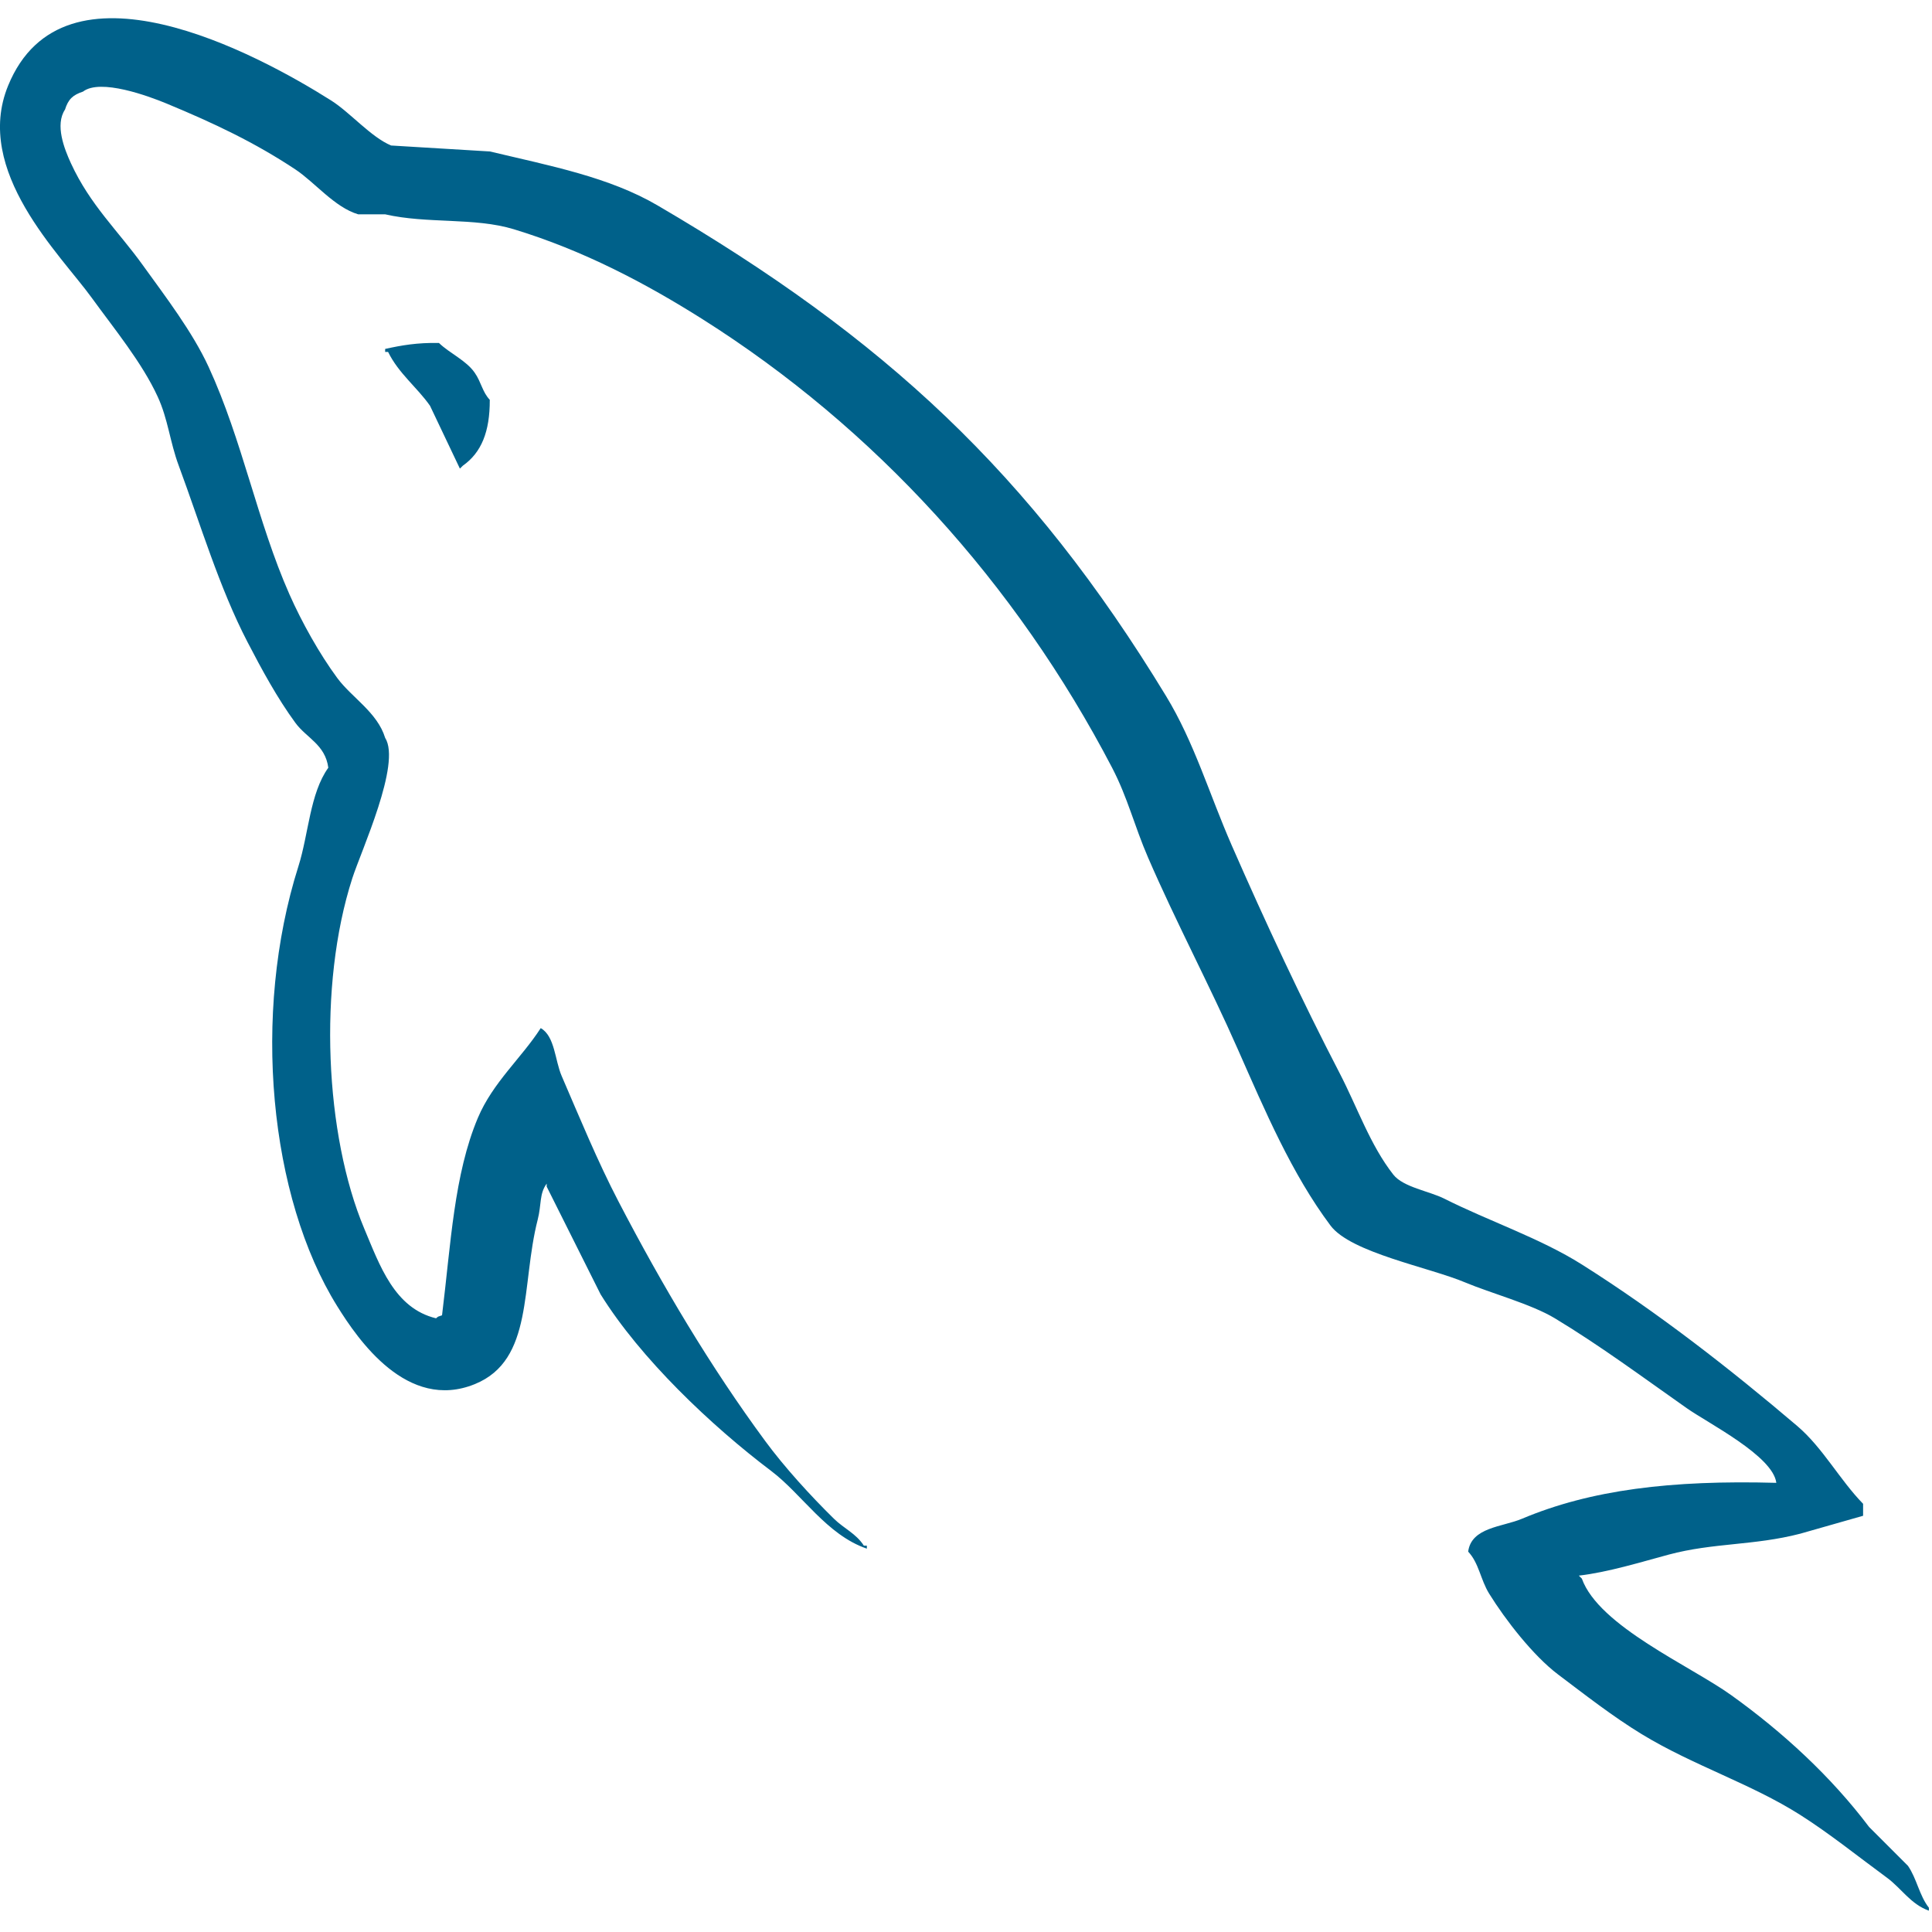
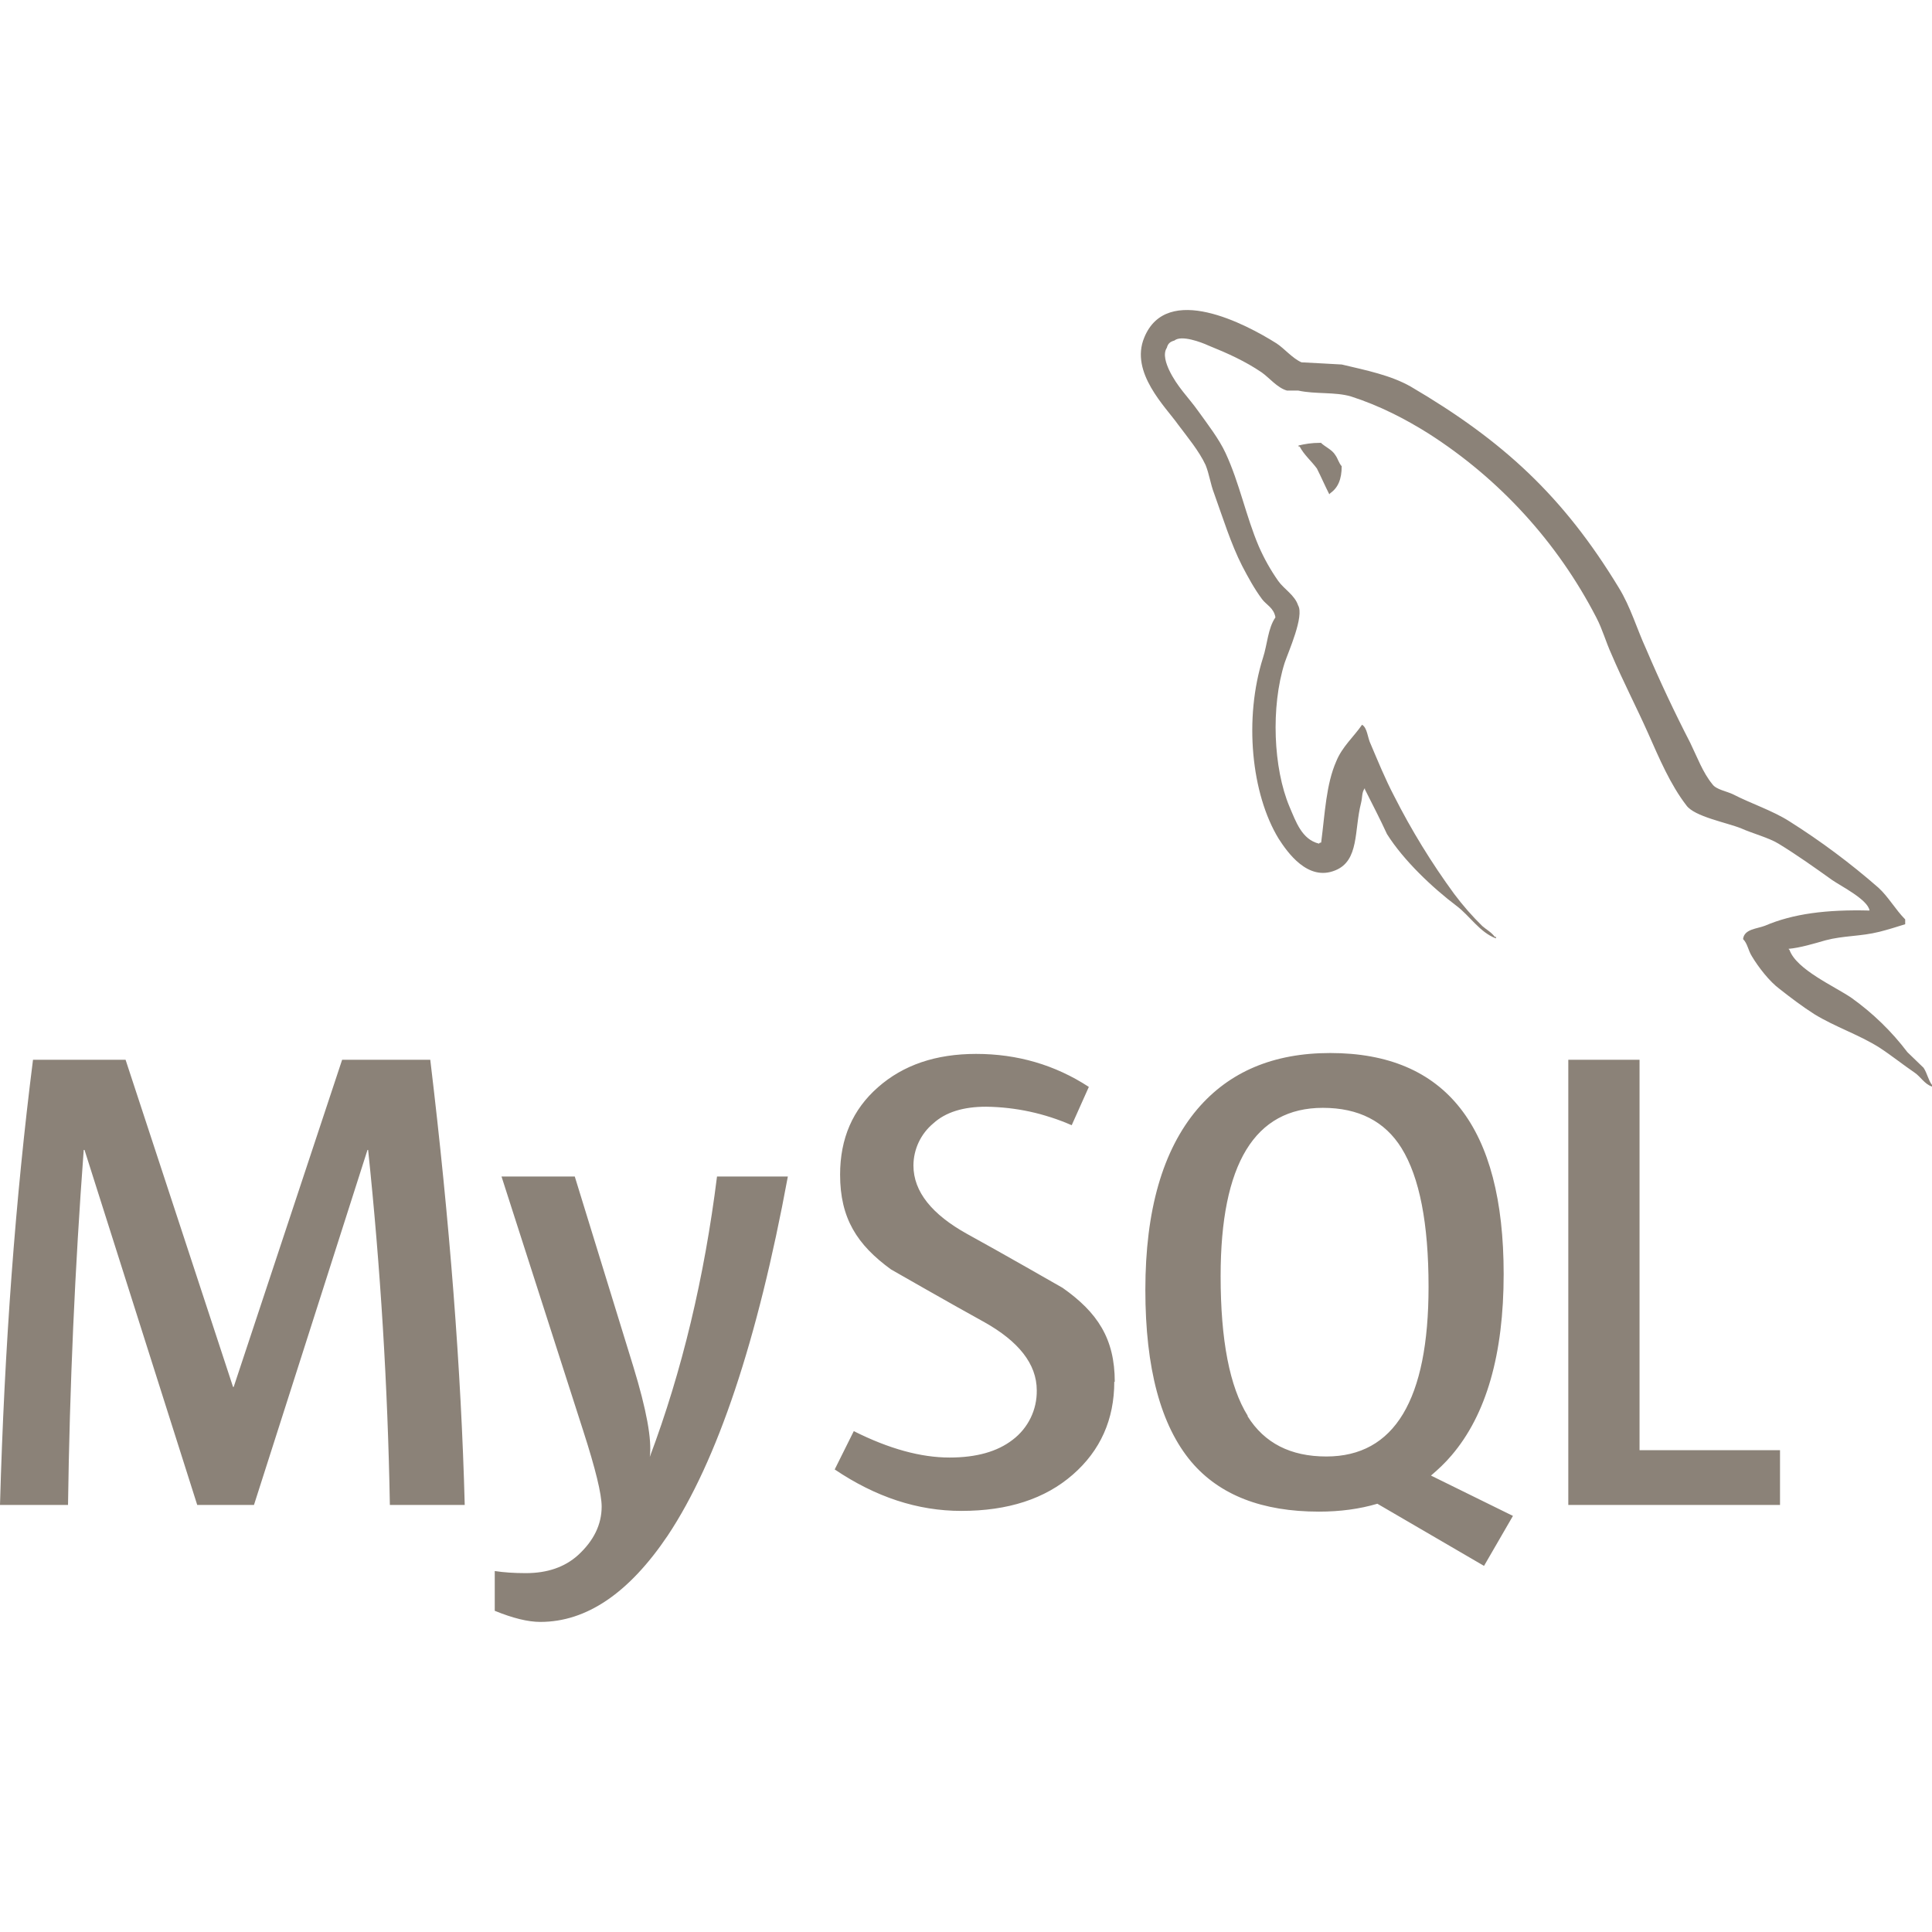
- <svg xmlns="http://www.w3.org/2000/svg" viewBox="0 0 128 128">
-   <path fill="#00618A" d="M117.688 98.242c-6.973-.191-12.297.461-16.852 2.379-1.293.547-3.355.559-3.566 2.18.711.746.82 1.859 1.387 2.777 1.086 1.754 2.922 4.113 4.559 5.352 1.789 1.348 3.633 2.793 5.551 3.961 3.414 2.082 7.223 3.27 10.504 5.352 1.938 1.23 3.859 2.777 5.75 4.164.934.684 1.563 1.75 2.773 2.18v-.195c-.637-.812-.801-1.93-1.387-2.777l-2.578-2.578c-2.52-3.344-5.719-6.281-9.117-8.719-2.711-1.949-8.781-4.578-9.91-7.73l-.199-.199c1.922-.219 4.172-.914 5.949-1.391 2.98-.797 5.645-.59 8.719-1.387l4.164-1.187v-.793c-1.555-1.594-2.664-3.707-4.359-5.152-4.441-3.781-9.285-7.555-14.273-10.703-2.766-1.746-6.184-2.883-9.117-4.363-.988-.496-2.719-.758-3.371-1.586-1.539-1.961-2.379-4.449-3.566-6.738-2.488-4.793-4.93-10.023-7.137-15.066-1.504-3.437-2.484-6.828-4.359-9.91-9-14.797-18.687-23.73-33.695-32.508-3.195-1.867-7.039-2.605-11.102-3.57l-6.543-.395c-1.332-.555-2.715-2.184-3.965-2.977C16.977 3.52 4.223-3.312.539 5.672-1.785 11.34 4.016 16.871 6.09 19.746c1.457 2.012 3.32 4.273 4.359 6.539.688 1.492.805 2.984 1.391 4.559 1.438 3.883 2.695 8.109 4.559 11.695.941 1.816 1.98 3.727 3.172 5.352.727.996 1.98 1.438 2.18 2.973-1.227 1.715-1.297 4.375-1.984 6.543-3.098 9.77-1.926 21.91 2.578 29.137 1.383 2.223 4.641 6.98 9.117 5.156 3.918-1.598 3.043-6.539 4.164-10.902.254-.988.098-1.715.594-2.379v.199l3.57 7.133c2.641 4.254 7.324 8.699 11.297 11.699 2.059 1.555 3.68 4.242 6.344 5.152v-.199h-.199c-.516-.805-1.324-1.137-1.98-1.781-1.551-1.523-3.277-3.414-4.559-5.156-3.613-4.902-6.805-10.27-9.711-15.855-1.391-2.668-2.598-5.609-3.77-8.324-.453-1.047-.445-2.633-1.387-3.172-1.281 1.988-3.172 3.598-4.164 5.945-1.582 3.754-1.789 8.336-2.375 13.082-.348.125-.195.039-.398.199-2.762-.668-3.73-3.508-4.758-5.949-2.594-6.164-3.078-16.09-.793-23.191.59-1.836 3.262-7.617 2.18-9.316-.516-1.691-2.219-2.672-3.172-3.965-1.18-1.598-2.355-3.703-3.172-5.551-2.125-4.805-3.113-10.203-5.352-15.062-1.07-2.324-2.875-4.676-4.359-6.738-1.645-2.289-3.484-3.977-4.758-6.742-.453-.984-1.066-2.559-.398-3.566.215-.684.516-.969 1.191-1.191 1.148-.887 4.352.297 5.547.793 3.18 1.32 5.832 2.578 8.527 4.363 1.289.855 2.598 2.512 4.16 2.973h1.785c2.789.641 5.914.195 8.523.988 4.609 1.402 8.738 3.582 12.488 5.949 11.422 7.215 20.766 17.48 27.156 29.734 1.027 1.973 1.473 3.852 2.379 5.945 1.824 4.219 4.125 8.559 5.941 12.688 1.816 4.113 3.582 8.27 6.148 11.695 1.348 1.801 6.551 2.766 8.918 3.766 1.66.699 4.379 1.43 5.949 2.379 3 1.809 5.906 3.965 8.723 5.945 1.402.992 5.73 3.168 5.945 4.957zm-88.605-75.52c-1.453-.027-2.48.156-3.566.395v.199h.195c.695 1.422 1.918 2.34 2.777 3.566l1.98 4.164.199-.195c1.227-.867 1.789-2.25 1.781-4.363-.492-.52-.562-1.164-.992-1.785-.562-.824-1.66-1.289-2.375-1.98zm0 0" />
+ <svg xmlns="http://www.w3.org/2000/svg" fill="#8b8278" role="img" viewBox="0 0 24 24">
+   <path d="M16.405 5.501c-.115 0-.193.014-.274.033v.013h.014c.054.104.146.18.214.273.054.107.1.214.154.32l.014-.015c.094-.066.14-.172.14-.333-.04-.047-.046-.094-.08-.14-.04-.067-.126-.1-.18-.153zM5.77 18.695h-.927a50.854 50.854 0 00-.27-4.41h-.008l-1.41 4.41H2.45l-1.4-4.41h-.01a72.892 72.892 0 00-.195 4.41H0c.055-1.966.192-3.81.41-5.53h1.15l1.335 4.064h.008l1.347-4.064h1.095c.242 2.015.384 3.86.428 5.53zm4.017-4.08c-.378 2.045-.876 3.533-1.492 4.46-.482.716-1.01 1.073-1.583 1.073-.153 0-.34-.046-.566-.138v-.494c.11.017.24.026.386.026.268 0 .483-.075.647-.222.197-.18.295-.382.295-.605 0-.155-.077-.47-.23-.944L6.23 14.615h.91l.727 2.36c.164.536.233.91.205 1.123.4-1.064.678-2.227.835-3.483zm12.325 4.08h-2.63v-5.53h.885v4.85h1.745zm-3.32.135l-1.016-.5c.09-.076.177-.158.255-.25.433-.506.648-1.258.648-2.253 0-1.83-.718-2.746-2.155-2.746-.704 0-1.254.232-1.65.697-.43.508-.646 1.256-.646 2.245 0 .972.19 1.686.574 2.14.35.41.877.615 1.583.615.264 0 .506-.033.725-.098l1.325.772.36-.622zM15.5 17.588c-.225-.36-.337-.94-.337-1.736 0-1.393.424-2.09 1.27-2.09.443 0 .77.167.977.5.224.362.336.936.336 1.723 0 1.404-.424 2.108-1.27 2.108-.445 0-.77-.167-.978-.5zm-1.658-.425c0 .47-.172.856-.516 1.156-.344.3-.803.45-1.384.45-.543 0-1.064-.172-1.573-.515l.237-.476c.438.22.833.328 1.19.328.332 0 .593-.073.783-.22a.754.754 0 00.3-.615c0-.33-.23-.61-.648-.845-.388-.213-1.163-.657-1.163-.657-.422-.307-.632-.636-.632-1.177 0-.45.157-.81.47-1.085.315-.278.72-.415 1.22-.415.512 0 .98.136 1.4.41l-.213.476a2.726 2.726 0 00-1.064-.23c-.283 0-.502.068-.654.206a.685.685 0 00-.248.524c0 .328.234.61.666.85.393.215 1.187.67 1.187.67.433.305.648.63.648 1.168zm9.382-5.852c-.535-.014-.95.04-1.297.188-.1.04-.26.04-.274.167.055.053.063.14.11.214.08.134.218.313.346.407.14.11.28.216.427.31.26.16.555.255.81.416.145.094.293.213.44.313.073.05.12.14.214.172v-.02c-.046-.06-.06-.147-.105-.214-.067-.067-.134-.127-.2-.193a3.223 3.223 0 00-.695-.675c-.214-.146-.682-.35-.77-.595l-.013-.014c.146-.013.32-.066.46-.106.227-.06.435-.047.67-.106.106-.027.213-.06.32-.094v-.06c-.12-.12-.21-.283-.334-.395a8.867 8.867 0 00-1.104-.823c-.21-.134-.476-.22-.697-.334-.08-.04-.214-.06-.26-.127-.12-.146-.19-.34-.275-.514a17.69 17.69 0 01-.547-1.163c-.12-.262-.193-.523-.34-.763-.69-1.137-1.437-1.826-2.586-2.5-.247-.14-.543-.2-.856-.274-.167-.008-.334-.02-.5-.027-.11-.047-.216-.174-.31-.235-.38-.24-1.364-.76-1.644-.072-.18.434.267.862.422 1.082.115.153.26.328.34.5.047.116.06.235.107.356.106.294.207.622.347.897.073.14.153.287.247.413.054.073.146.107.167.227-.094.136-.1.334-.154.5-.24.757-.146 1.693.194 2.25.107.166.362.534.703.393.3-.12.234-.5.32-.835.02-.08.007-.133.048-.187v.015c.094.188.188.367.274.555.206.328.566.668.867.895.16.12.287.328.487.402v-.02h-.015c-.043-.058-.1-.086-.154-.133a3.445 3.445 0 01-.35-.4 8.76 8.76 0 01-.747-1.218c-.11-.21-.202-.436-.29-.643-.04-.08-.04-.2-.107-.24-.1.146-.247.273-.32.453-.127.288-.14.642-.188 1.01-.027.007-.014 0-.027.014-.214-.052-.287-.274-.367-.46-.2-.475-.233-1.238-.06-1.785.047-.14.247-.582.167-.716-.042-.127-.174-.2-.247-.303a2.478 2.478 0 01-.24-.427c-.16-.374-.24-.788-.414-1.162-.08-.173-.22-.354-.334-.513-.127-.18-.267-.307-.368-.52-.033-.073-.08-.194-.027-.274.014-.054.042-.075.094-.09.088-.072.335.022.422.062.247.1.455.194.662.334.094.066.195.193.315.226h.14c.214.047.455.014.655.073.355.114.675.28.962.46a5.953 5.953 0 012.085 2.286c.08.154.115.295.188.455.14.33.313.663.455.982.14.315.275.636.476.897.1.14.502.213.682.286.133.06.34.115.46.188.23.14.454.3.67.454.11.076.443.243.463.378z" />
</svg>
